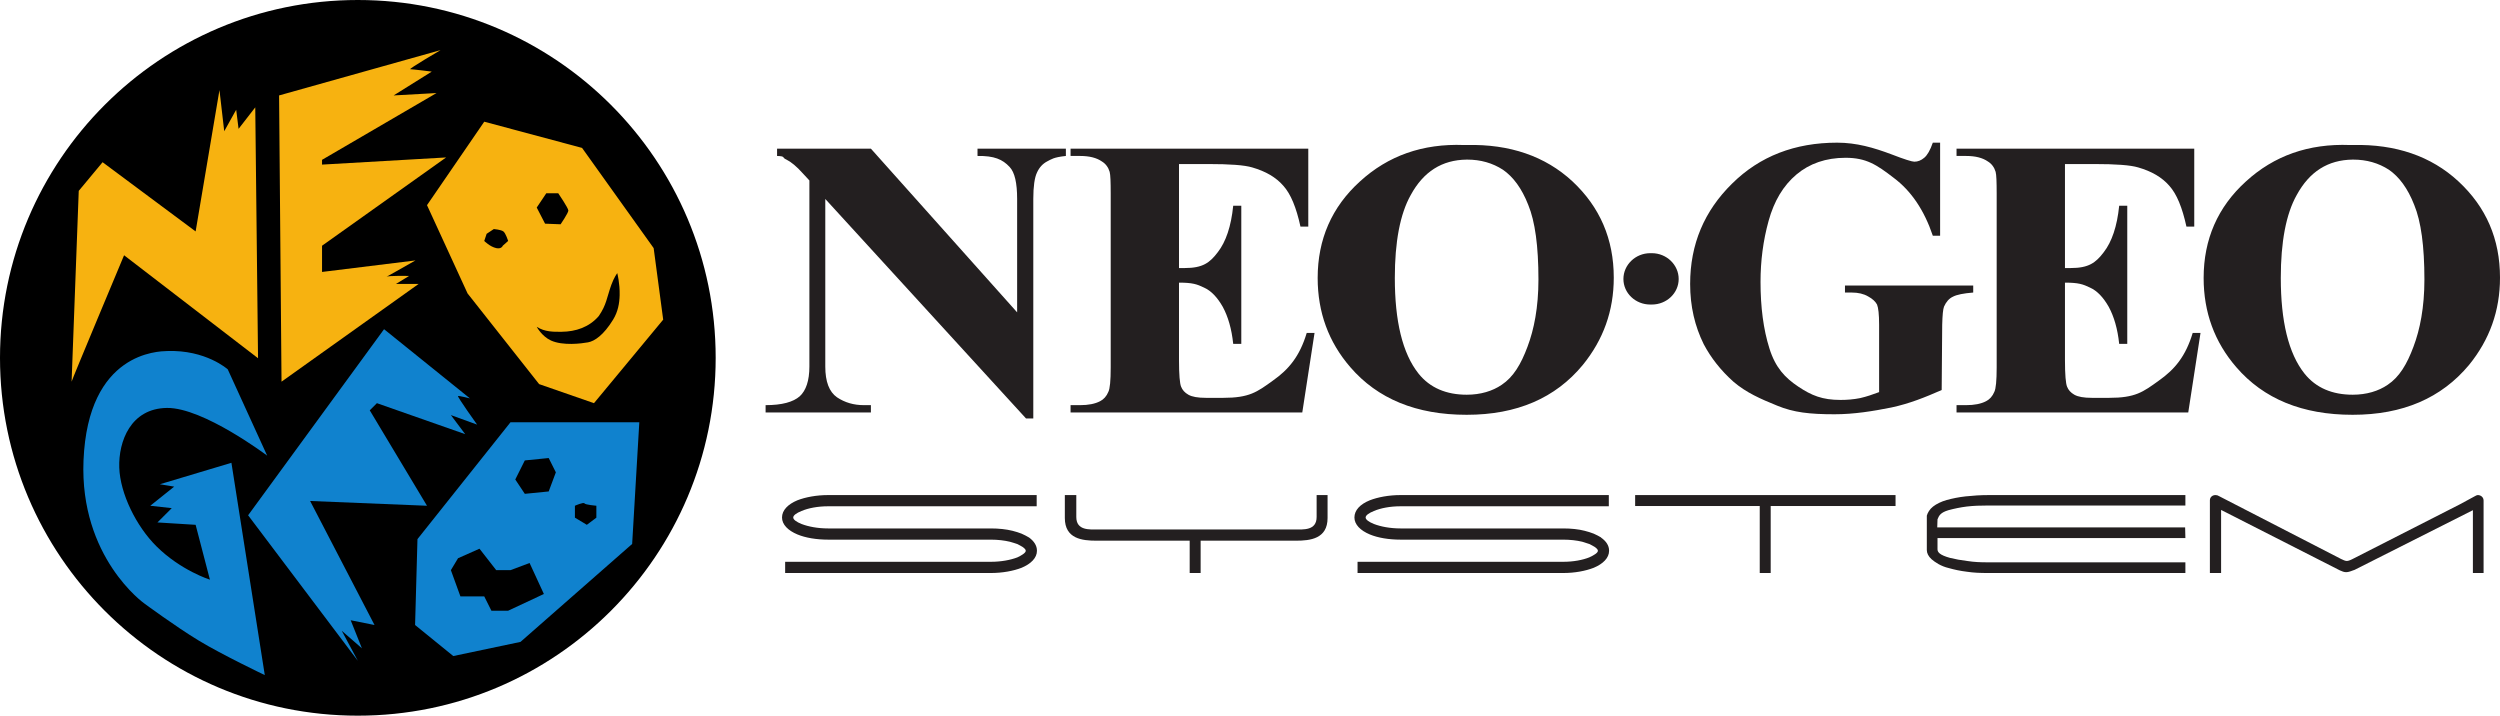
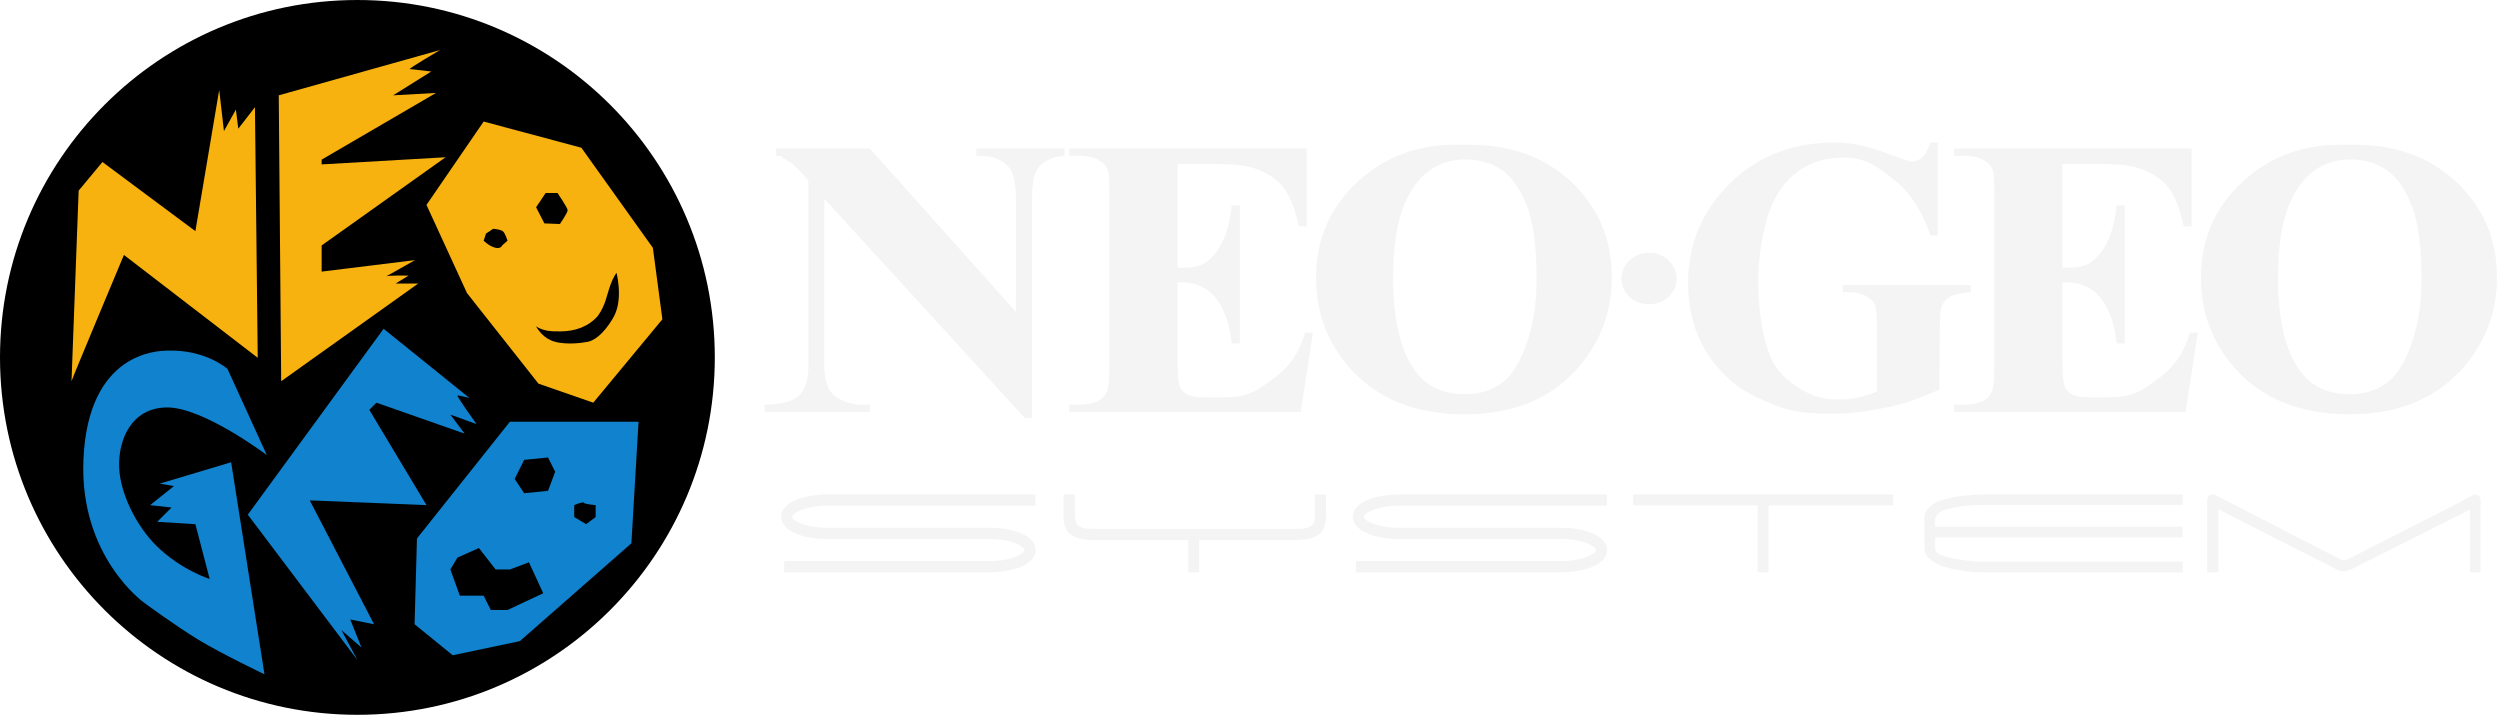
- <svg xmlns="http://www.w3.org/2000/svg" viewBox="0 0 600.272 171.84" height="171.84" width="600.272" xml:space="preserve" version="1.1" id="svg2">
-   <defs id="defs6">
-     <clipPath id="clipPath16" clipPathUnits="userSpaceOnUse">
-       <path id="path18" d="M 0,618.062 H 1949.984 V 0 H 0 Z" />
-     </clipPath>
-   </defs>
-   <g id="g99" transform="matrix(0.25433,0,0,0.25433,-9.826039,-12.32486)">
-     <g id="g10" transform="matrix(1.25,0,0,-1.25,0,772.5775)">
-       <g id="g12">
-         <g id="g14" clip-path="url(#clipPath16)">
-           <g id="g20" transform="translate(30.908,309.0299)">
-             <path d="m 0,0 c 0,149.251 121.013,270.264 270.262,270.264 149.25,0 270.264,-121.013 270.264,-270.264 0,-149.25 -121.014,-270.262 -270.264,-270.262 C 121.013,-270.262 0,-149.25 0,0" style="fill:#000000;fill-opacity:1;fill-rule:nonzero;stroke:none" id="path22" />
-           </g>
-           <g id="g24" transform="translate(405.6829,391.9049)">
-             <path d="m 0,0 c -4.763,1.051 -9.038,5.4 -9.038,5.4 l 1.801,5.4 5.437,3.6 c 0,0 5.4,-0.449 7.2,-1.8 C 7.2,11.25 9,5.4 9,5.4 L 4.95,1.8 C 4.95,1.8 4.05,-0.899 0,0 m 30.601,30.637 7.236,10.802 h 9.002 c 0,0 7.649,-11.25 7.649,-13.052 0,-1.8 -5.85,-10.386 -5.85,-10.386 L 36.9,18.45 Z m 0,-90.075 c 6.112,-3.9 12.599,-3.825 18.9,-3.75 10.538,0.114 20.661,3.414 27.936,11.851 5.888,8.549 6.04,13.876 9.488,23.549 2.025,5.663 4.5,8.888 4.5,8.888 0,0 2.025,-7.65 1.801,-16.686 -0.151,-6.039 -1.238,-12.413 -4.951,-18.452 -7.2,-11.737 -13.987,-16.236 -18.936,-17.137 -4.951,-0.899 -18.9,-2.699 -27.902,1.35 -7.049,3.187 -10.836,10.387 -10.836,10.387 M -9.038,95.475 -52.274,32.438 -21.638,-34.237 32.4,-102.713 73.837,-117.112 126.112,-54.038 118.912,0 64.838,75.676 Z" style="fill:#f7b210;fill-opacity:1;fill-rule:nonzero;stroke:none" id="path26" />
-           </g>
-           <g id="g28" transform="translate(84.9827,291.0299)">
-             <path d="m 0,0 5.4,144.114 18.001,21.637 70.274,-52.276 18.001,106.763 3.6,-31.088 9.036,16.238 1.8,-14.438 12.601,16.238 2.1,-189.489 L 39.637,95.476 C 39.637,95.476 0,0.9 0,0" style="fill:#f7b210;fill-opacity:1;fill-rule:nonzero;stroke:none" id="path30" />
-           </g>
-           <g id="g32" transform="translate(241.6956,507.2174)">
-             <path d="m 0,0 121.95,34.237 c 0,0 -24.637,-14.436 -22.837,-14.436 1.799,0 16.2,-1.8 16.2,-1.8 L 86.512,0 l 32.4,1.8 -86.475,-50.436 v -3.602 l 93.713,5.402 -93.713,-66.677 v -19.798 l 70.577,8.699 c 0,0 -23.288,-13.237 -21.903,-12.338 1.353,0.937 17.101,0.638 17.101,0.638 l -9.899,-6.038 h 17.099 L 1.838,-216.187 Z" style="fill:#f7b210;fill-opacity:1;fill-rule:nonzero;stroke:none" id="path34" />
-           </g>
-           <g id="g36" transform="translate(232.6956,235.1549)">
-             <path d="m 0,0 -29.774,65.176 c 0,0 -16.5,14.888 -45.788,13.837 -6.451,-0.225 -59.738,-0.638 -63.151,-82.613 -3.038,-73.312 45.826,-107.963 45.826,-107.963 0,0 23.662,-17.474 41.175,-28.087 17.512,-10.649 49.912,-26.1 49.912,-26.1 L -27.001,-5.398 -81.075,-21.6 l 10.838,-1.8 -18.038,-14.438 16.199,-1.799 -10.799,-10.801 28.837,-1.799 10.8,-41.437 c 0,0 -21.975,6.9 -40.463,25.274 -15.148,15.075 -27.336,39.639 -28.011,59.401 -0.638,19.761 8.624,44.7 36.037,45.037 C -48.224,36.375 0,0 0,0" style="fill:#1082ce;fill-opacity:1;fill-rule:nonzero;stroke:none" id="path38" />
-           </g>
-           <g id="g40" transform="translate(218.2962,190.1178)">
-             <path d="m 0,0 102.675,140.549 64.874,-52.275 c 0,0 -8.101,2.065 -8.999,1.8 -0.901,-0.224 14.399,-21.599 14.399,-21.599 l -19.8,7.201 10.8,-14.4 -66.675,23.399 -5.399,-5.4 43.237,-72.076 -88.275,3.6 48.639,-93.674 -18.002,3.601 8.476,-21.189 -15.225,13.238 12.149,-22.687 z" style="fill:#1082ce;fill-opacity:1;fill-rule:nonzero;stroke:none" id="path42" />
-           </g>
-           <g id="g44" transform="translate(371.4456,148.6803)">
-             <path d="M 0,0 5.4,9 21.6,16.199 34.237,0 h 10.8 l 14.401,5.4 10.799,-23.4 -27,-12.637 H 30.601 l -5.402,10.799 H 7.2 Z m 93.675,48.637 c 0,0 6.562,2.926 7.2,1.801 0.637,-1.087 9,-1.801 9,-1.801 v -9 l -7.2,-5.4 -9,5.4 z m -37.836,9.002 -7.202,10.836 7.202,14.4 18.036,1.801 5.401,-10.801 -5.401,-14.437 z m -81.077,-34.202 -1.799,-64.875 28.838,-23.437 50.773,10.687 84.338,73.987 5.4,91.914 H 45.037 Z" style="fill:#1082ce;fill-opacity:1;fill-rule:nonzero;stroke:none" id="path46" />
-           </g>
-           <g id="g48" transform="translate(1681.461,146.5197)">
-             <path d="m 0,0 h -149.62 c -5.312,0 -10.431,0.197 -15.549,0.984 -4.922,0.591 -9.45,1.575 -13.584,2.756 -5.906,1.378 -10.237,4.331 -12.993,6.691 -2.362,2.168 -3.544,4.531 -3.544,6.893 V 43.31 c 0.591,2.166 2.166,4.922 4.725,6.89 2.557,1.969 6.103,3.741 10.237,4.922 4.331,1.181 9.056,2.166 14.371,2.756 5.512,0.591 11.222,0.984 17.521,0.984 H 0 v -7.874 h -148.436 c -6.299,0 -11.812,-0.197 -16.733,-0.788 -4.728,-0.59 -9.45,-1.574 -13.781,-2.753 -5.906,-1.774 -7.087,-3.94 -8.268,-6.893 l -0.197,-6.1 H -0.197 L 0,26.38 h -187.218 v -8.465 c 0,-2.166 1.575,-4.331 9.447,-6.497 3.94,-0.987 8.271,-1.772 13.192,-2.365 4.919,-0.785 9.844,-0.982 14.765,-0.982 H 0 Z" style="fill:#231f20;fill-opacity:1;fill-rule:nonzero;stroke:none" id="path50" />
-           </g>
-           <g id="g52" transform="translate(1372.384,146.5197)">
-             <path d="M 0,0 H -0.394 Z" style="fill:#231f20;fill-opacity:1;fill-rule:nonzero;stroke:none" id="path54" />
-           </g>
-           <g id="g56" transform="translate(1462.549,197.1136)">
-             <path d="m 0,0 h -94.298 v -50.594 h -8.271 V 0 H -196.67 V 8.268 H 0 Z" style="fill:#231f20;fill-opacity:1;fill-rule:nonzero;stroke:none" id="path58" />
-           </g>
-           <g id="g60" transform="translate(992.2376,170.93)">
-             <path d="M 0,0 H -54.531 V -24.411 H -62.8 V 0 h -70.477 c -10.631,0 -23.818,1.381 -23.818,17.13 v 17.324 h 8.659 V 17.915 c 0,-10.434 10.04,-9.447 16.537,-9.447 H -0.591 16.34 c 6.693,0 16.733,-0.987 16.733,9.447 v 16.539 h 8.268 V 17.13 C 41.342,1.381 28.152,0 17.521,0 Z" style="fill:#231f20;fill-opacity:1;fill-rule:nonzero;stroke:none" id="path62" />
-           </g>
-           <g id="g64" transform="translate(813.8786,196.9186)">
-             <path d="m 0,0 h -157.492 c -7.874,0 -14.961,-1.381 -20.08,-3.546 -3.937,-1.575 -6.299,-3.347 -6.299,-4.922 0,-1.575 2.362,-3.344 6.299,-4.919 5.119,-1.971 12.206,-3.349 20.08,-3.349 h 68.312 54.532 c 5.906,0 11.615,-0.588 16.34,-1.769 2.559,-0.591 4.724,-1.378 6.89,-2.169 2.165,-0.981 4.134,-1.968 5.709,-2.952 3.74,-2.754 5.906,-6.103 5.906,-9.841 v -0.2 c 0,-5.315 -4.528,-9.84 -11.615,-12.793 -6.103,-2.362 -14.371,-3.94 -23.23,-3.94 h -155.326 v 8.468 h 155.326 c 7.874,0 14.962,1.378 20.08,3.344 3.74,1.772 6.3,3.546 6.3,4.921 v 0.2 c 0,0.785 -0.985,1.769 -2.363,2.756 -1.181,0.788 -2.559,1.375 -3.937,2.166 -1.772,0.588 -3.544,1.178 -5.709,1.769 -4.134,0.984 -9.056,1.575 -14.371,1.575 h -54.532 -68.312 c -8.859,0 -17.127,1.378 -23.23,3.94 -7.087,2.95 -11.615,7.478 -11.615,12.793 0,5.515 4.528,10.04 11.615,12.993 6.103,2.365 14.371,3.94 23.23,3.94 H 0 Z" style="fill:#231f20;fill-opacity:1;fill-rule:nonzero;stroke:none" id="path66" />
-           </g>
-           <g id="g68" transform="translate(1245.995,196.9186)">
-             <path d="m 0,0 h -157.292 c -7.875,0 -14.962,-1.381 -20.08,-3.546 -3.937,-1.575 -6.3,-3.347 -6.3,-4.922 0,-1.575 2.363,-3.344 6.3,-4.919 5.118,-1.971 12.205,-3.349 20.08,-3.349 h 68.312 54.529 c 5.908,0 11.618,-0.588 16.145,-1.769 2.557,-0.591 4.725,-1.378 6.888,-2.169 2.168,-0.981 4.134,-1.968 5.712,-2.952 h -0.197 c 3.937,-2.754 6.1,-6.103 6.1,-9.841 v -0.2 c 0,-5.315 -4.528,-9.84 -11.615,-12.793 -6.1,-2.362 -14.172,-3.94 -23.033,-3.94 h -155.324 v 8.468 h 155.324 c 7.877,0 14.767,1.378 19.689,3.344 3.934,1.772 6.496,3.546 6.496,4.921 v 0.2 c 0,0.785 -0.984,1.769 -2.362,2.756 -1.181,0.788 -2.559,1.375 -3.937,2.166 -1.772,0.588 -3.544,1.178 -5.512,1.769 -4.135,0.984 -9.056,1.575 -14.374,1.575 h -54.529 -68.312 c -8.859,0 -17.127,1.378 -23.23,3.94 -7.087,2.95 -11.615,7.478 -11.615,12.793 0,5.515 4.331,10.04 11.615,12.993 6.103,2.365 14.371,3.94 23.23,3.94 H 0 Z" style="fill:#231f20;fill-opacity:1;fill-rule:nonzero;stroke:none" id="path70" />
-           </g>
-           <g id="g72" transform="translate(1902.344,205.3829)">
-             <path d="M 0,0 C 2.166,0 4.331,-1.575 4.331,-4.134 V -58.862 H -3.74 v 47.444 l -89.377,-45.082 -1.181,-0.397 c -4.922,-1.965 -6.3,-1.574 -9.846,0 l -1.179,0.594 -88.591,45.079 v -47.639 h -8.465 v 54.926 c 0,2.559 2.165,3.937 4.134,3.937 1.184,0 1.771,-0.197 2.759,-0.787 l 92.129,-47.448 c 3.544,-1.574 4.137,-2.359 8.468,-0.196 l 81.499,41.538 11.618,6.3 C -1.181,-0.197 -0.396,0 0,0" style="fill:#231f20;fill-opacity:1;fill-rule:nonzero;stroke:none" id="path74" />
-           </g>
-           <g id="g76" transform="translate(1496.212,471.5432)">
-             <path d="m 0,0 v -70.281 h -5.512 c -6.497,19.293 -16.34,33.861 -29.527,43.702 -12.996,10.042 -20.871,15.161 -36.423,15.161 -14.765,0 -27.167,-4.331 -37.01,-12.599 -10.043,-8.468 -16.931,-20.081 -21.065,-35.042 -4.134,-14.962 -6.1,-30.317 -6.1,-46.067 0,-19.095 2.166,-35.829 6.691,-50.203 4.528,-14.565 11.812,-22.24 21.852,-28.939 10.04,-6.691 18.111,-10.037 31.892,-10.037 4.921,0 9.843,0.393 14.764,1.375 5.122,1.184 9.056,2.562 14.369,4.531 v 50.791 c 0,7.874 -0.588,12.993 -1.572,15.355 -1.182,2.166 -3.347,4.331 -6.694,6.103 -3.349,1.969 -7.481,2.953 -12.402,2.953 h -5.119 v 5.315 h 96.858 v -5.315 c -7.284,-0.591 -12.403,-1.578 -15.358,-3.15 -2.953,-1.381 -5.119,-3.937 -6.691,-7.481 -0.788,-1.968 -1.184,-6.496 -1.378,-13.78 l -0.394,-49.216 c -12.602,-5.513 -24.214,-10.237 -37.995,-13.19 -13.78,-2.756 -28.154,-5.116 -42.916,-5.116 -18.899,0 -30.908,1.375 -43.31,6.494 -12.597,5.118 -23.427,9.843 -33.076,18.114 -9.45,8.462 -16.928,17.909 -22.44,28.346 -6.694,13.583 -10.237,28.545 -10.237,45.478 0,29.921 10.631,55.12 31.695,75.788 20.868,20.673 47.444,30.91 79.336,30.91 14.568,0 27.561,-3.74 41.145,-8.859 9.647,-3.74 15.356,-5.512 17.127,-5.512 2.756,0 5.119,0.984 7.481,2.953 2.363,1.969 4.528,5.709 6.497,11.418 z" style="fill:#231f20;fill-opacity:1;fill-rule:nonzero;stroke:none" id="path78" />
-           </g>
-           <g id="g80" transform="translate(1139.1,458.7479)">
-             <path d="m 0,0 h -0.394 v 11.022 c 32.483,0.787 59.257,-8.463 79.73,-27.364 20.868,-19.487 31.299,-43.704 31.299,-72.838 0,-25.001 -7.869,-46.853 -23.424,-65.949 C 66.54,-180.134 37.404,-192.73 -0.394,-192.73 v 15.158 c 10.434,0 19.49,2.756 26.38,7.478 8.859,5.906 14.568,15.555 19.49,28.745 4.921,12.993 8.268,29.727 8.268,50.791 0,25.199 -2.559,43.901 -7.678,56.304 C 41.145,-21.655 34.648,-12.993 26.97,-7.68 19.096,-2.562 10.04,0 0,0 m -0.394,0 c -18.702,-0.197 -32.679,-9.059 -42.326,-26.776 -8.071,-14.371 -12.008,-35.433 -12.008,-62.6 0,-32.483 5.709,-56.894 17.914,-72.25 8.662,-10.827 21.065,-15.946 36.42,-15.946 v -15.158 h -0.197 c -37.798,0 -67.13,12.006 -87.801,36.023 -16.34,18.902 -24.608,41.344 -24.608,67.331 0,29.135 10.63,53.547 31.892,72.837 21.261,19.492 47.444,28.745 78.549,27.561 h 2.165 z" style="fill:#231f20;fill-opacity:1;fill-rule:nonzero;stroke:none" id="path82" />
-           </g>
-           <g id="g84" transform="translate(921.3666,455.3996)">
-             <path d="m 0,0 v -78.549 h 4.331 c 13.584,0 18.899,3.937 25.002,12.009 6.103,7.874 10.04,19.492 11.615,35.042 h 6.103 v -104.339 h -6.103 c -1.181,11.419 -3.937,20.674 -7.875,27.955 -4.134,7.284 -8.859,12.206 -14.174,14.568 -5.315,2.562 -8.662,3.741 -18.899,3.741 v -58.469 c 0,-11.025 0.591,-17.718 1.575,-20.08 0.984,-2.56 2.756,-4.528 5.512,-6.103 2.756,-1.575 7.087,-2.362 13.387,-2.362 H 33.27 c 19.883,0 25.592,4.331 37.601,12.993 12.009,8.465 20.277,18.308 25.593,36.026 h 5.906 l -9.253,-60.041 H -81.896 v 5.509 h 7.284 c 6.103,0 11.222,0.985 14.962,2.953 2.756,1.378 4.922,3.741 6.3,7.087 1.181,2.363 1.772,8.466 1.772,18.506 V -22.44 c 0,8.856 -0.197,14.371 -0.788,16.534 -0.984,3.347 -2.953,6.103 -5.906,7.877 -3.937,2.756 -9.449,4.132 -16.34,4.132 h -7.284 v 5.512 H 97.645 v -58.86 h -5.906 c -3.15,14.371 -7.284,24.608 -12.993,30.902 C 73.234,-10.04 65.556,-5.512 55.319,-2.559 49.413,-0.787 38.389,0 22.049,0 Z" style="fill:#231f20;fill-opacity:1;fill-rule:nonzero;stroke:none" id="path86" />
-           </g>
-           <g id="g88" transform="translate(688.6728,467.0146)">
-             <path d="m 0,0 110.441,-123.631 v 85.639 c 0,12.006 -1.772,20.077 -5.709,24.214 -5.315,5.707 -11.615,8.465 -24.214,8.266 V 0 h 66.737 v -5.512 c -9.45,-0.985 -11.025,-2.559 -14.175,-4.132 -3.346,-1.774 -5.906,-4.53 -7.677,-8.468 -1.772,-3.74 -2.756,-10.431 -2.756,-19.88 v -165.76 h -5.513 l -151.585,165.76 v -126.584 c 0,-11.418 2.953,-19.099 8.859,-23.23 5.906,-3.94 12.599,-5.909 20.277,-5.909 H 0 v -5.509 h -79.533 v 5.509 c 12.402,0 20.867,2.363 25.789,6.694 4.725,4.331 7.284,11.812 7.284,22.445 v 140.561 l -4.922,5.313 c -4.724,5.318 -8.859,8.662 -12.402,10.436 -3.741,1.575 -0.394,2.557 -7.087,2.754 V 0 Z" style="fill:#231f20;fill-opacity:1;fill-rule:nonzero;stroke:none" id="path90" />
-           </g>
-           <g id="g92" transform="translate(1808.244,458.7479)">
-             <path d="m 0,0 h -0.394 v 11.022 c 32.483,0.787 59.254,-8.463 79.728,-27.364 21.064,-19.487 31.498,-43.704 31.498,-72.838 0,-25.001 -7.872,-46.853 -23.427,-65.949 -20.868,-25.005 -50.004,-37.601 -87.799,-37.601 v 15.158 c 10.431,0 19.49,2.756 26.377,7.478 8.862,5.906 14.571,15.555 19.49,28.745 4.922,12.993 8.271,29.727 8.271,50.791 0,25.199 -2.562,43.901 -7.68,56.304 C 41.142,-21.655 34.645,-12.993 26.97,-7.68 19.096,-2.562 10.037,0 0,0 m -0.394,0 c -18.705,-0.197 -32.679,-9.059 -42.326,-26.776 -8.074,-14.371 -12.008,-35.433 -12.008,-62.6 0,-32.483 5.709,-56.894 17.912,-72.25 8.662,-10.827 21.064,-15.946 36.422,-15.946 v -15.158 h -0.199 c -37.798,0 -67.131,12.006 -87.802,36.023 -16.337,18.902 -24.608,41.344 -24.608,67.331 0,29.135 10.631,53.547 31.892,72.837 21.261,19.492 47.444,28.745 78.552,27.561 h 2.165 z" style="fill:#231f20;fill-opacity:1;fill-rule:nonzero;stroke:none" id="path94" />
-           </g>
-           <g id="g96" transform="translate(1590.508,455.3996)">
-             <path d="m 0,0 v -78.549 h 4.334 c 13.583,0 18.899,3.937 25.002,12.009 6.1,7.874 10.037,19.492 11.615,35.042 h 6.102 v -104.339 h -6.102 c -1.184,11.419 -3.938,20.674 -7.875,27.955 -4.134,7.284 -8.859,12.206 -14.174,14.568 -5.316,2.562 -8.665,3.741 -18.902,3.741 v -58.469 c 0,-11.025 0.593,-17.718 1.578,-20.08 0.984,-2.56 2.756,-4.528 5.512,-6.103 2.756,-1.575 7.087,-2.362 13.387,-2.362 H 33.27 c 19.886,0 25.595,4.331 37.601,12.993 12.012,8.465 20.277,18.308 25.595,36.026 h 5.906 L 93.12,-187.609 H -81.893 v 5.509 h 7.284 c 6.1,0 11.221,0.985 14.962,2.953 2.753,1.378 4.919,3.741 6.299,7.087 1.179,2.363 1.772,8.466 1.772,18.506 V -22.44 c 0,8.856 -0.197,14.371 -0.787,16.534 -0.985,3.347 -2.953,6.103 -5.906,7.877 -3.94,2.756 -9.45,4.132 -16.34,4.132 h -7.284 v 5.512 H 97.648 v -58.86 H 91.742 C 88.589,-32.874 84.458,-22.637 78.749,-16.343 73.236,-10.04 65.559,-5.512 55.322,-2.559 49.413,-0.787 38.389,0 22.052,0 Z" style="fill:#231f20;fill-opacity:1;fill-rule:nonzero;stroke:none" id="path98" />
-           </g>
-           <g id="g100" transform="translate(1277.297,388.0716)">
-             <path d="m 0,0 h 1.184 c 11.218,0 20.277,-8.856 20.277,-19.49 0,-10.63 -9.059,-19.292 -20.277,-19.292 H 0 c -11.219,0 -20.274,8.662 -20.274,19.292 C -20.274,-8.856 -11.219,0 0,0" style="fill:#231f20;fill-opacity:1;fill-rule:nonzero;stroke:none" id="path102" />
+ <svg xmlns="http://www.w3.org/2000/svg" width="100%" height="100%" viewBox="0 0 601 172" version="1.1" xml:space="preserve" style="fill-rule:evenodd;clip-rule:evenodd;stroke-linejoin:round;stroke-miterlimit:2;">
+   <g transform="matrix(0.317912,0,0,-0.317912,-9.82604,184.165)">
+     <g id="g99">
+       <g id="g10">
+         <g id="g12">
+           <g id="g14">
+             <g id="g20" transform="matrix(1,0,0,1,30.908,309.03)">
+               <path id="path22" d="M0,0C0,149.251 121.013,270.264 270.262,270.264C419.512,270.264 540.526,149.251 540.526,0C540.526,-149.25 419.512,-270.262 270.262,-270.262C121.013,-270.262 0,-149.25 0,0" style="fill-rule:nonzero;" />
+             </g>
+             <g id="g24" transform="matrix(1,0,0,1,405.683,391.905)">
+               <path id="path26" d="M0,0C-4.763,1.051 -9.038,5.4 -9.038,5.4L-7.237,10.8L-1.8,14.4C-1.8,14.4 3.6,13.951 5.4,12.6C7.2,11.25 9,5.4 9,5.4L4.95,1.8C4.95,1.8 4.05,-0.899 0,0M30.601,30.637L37.837,41.439L46.839,41.439C46.839,41.439 54.488,30.189 54.488,28.387C54.488,26.587 48.638,18.001 48.638,18.001L36.9,18.45L30.601,30.637ZM30.601,-59.438C36.713,-63.338 43.2,-63.263 49.501,-63.188C60.039,-63.074 70.162,-59.774 77.437,-51.337C83.325,-42.788 83.477,-37.461 86.925,-27.788C88.95,-22.125 91.425,-18.9 91.425,-18.9C91.425,-18.9 93.45,-26.55 93.226,-35.586C93.075,-41.625 91.988,-47.999 88.275,-54.038C81.075,-65.775 74.288,-70.274 69.339,-71.175C64.388,-72.074 50.439,-73.874 41.437,-69.825C34.388,-66.638 30.601,-59.438 30.601,-59.438M-9.038,95.475L-52.274,32.438L-21.638,-34.237L32.4,-102.713L73.837,-117.112L126.112,-54.038L118.912,0L64.838,75.676L-9.038,95.475Z" style="fill:rgb(247,178,16);fill-rule:nonzero;" />
+             </g>
+             <g id="g28" transform="matrix(1,0,0,1,84.9827,291.03)">
+               <path id="path30" d="M0,0L5.4,144.114L23.401,165.751L93.675,113.475L111.676,220.238L115.276,189.15L124.312,205.388L126.112,190.95L138.713,207.188L140.813,17.699L39.637,95.476C39.637,95.476 0,0.9 0,0" style="fill:rgb(247,178,16);fill-rule:nonzero;" />
+             </g>
+             <g id="g32" transform="matrix(1,0,0,1,241.696,507.217)">
+               <path id="path34" d="M0,0L121.95,34.237C121.95,34.237 97.313,19.801 99.113,19.801C100.912,19.801 115.313,18.001 115.313,18.001L86.512,0L118.912,1.8L32.437,-48.636L32.437,-52.238L126.15,-46.836L32.437,-113.513L32.437,-133.311L103.014,-124.612C103.014,-124.612 79.726,-137.849 81.111,-136.95C82.464,-136.013 98.212,-136.312 98.212,-136.312L88.313,-142.35L105.412,-142.35L1.838,-216.187L0,0Z" style="fill:rgb(247,178,16);fill-rule:nonzero;" />
+             </g>
+             <g id="g36" transform="matrix(1,0,0,1,232.696,235.155)">
+               <path id="path38" d="M0,0L-29.774,65.176C-29.774,65.176 -46.274,80.064 -75.562,79.013C-82.013,78.788 -135.3,78.375 -138.713,-3.6C-141.751,-76.912 -92.887,-111.563 -92.887,-111.563C-92.887,-111.563 -69.225,-129.037 -51.712,-139.65C-34.2,-150.299 -1.8,-165.75 -1.8,-165.75L-27.001,-5.398L-81.075,-21.6L-70.237,-23.4L-88.275,-37.838L-72.076,-39.637L-82.875,-50.438L-54.038,-52.237L-43.238,-93.674C-43.238,-93.674 -65.213,-86.774 -83.701,-68.4C-98.849,-53.325 -111.037,-28.761 -111.712,-8.999C-112.35,10.762 -103.088,35.701 -75.675,36.038C-48.224,36.375 0,0 0,0" style="fill:rgb(16,130,206);fill-rule:nonzero;" />
+             </g>
+             <g id="g40" transform="matrix(1,0,0,1,218.296,190.118)">
+               <path id="path42" d="M0,0L102.675,140.549L167.549,88.274C167.549,88.274 159.448,90.339 158.55,90.074C157.649,89.85 172.949,68.475 172.949,68.475L153.149,75.676L163.949,61.276L97.274,84.675L91.875,79.275L135.112,7.199L46.837,10.799L95.476,-82.875L77.474,-79.274L85.95,-100.463L70.725,-87.225L82.874,-109.912L0,0Z" style="fill:rgb(16,130,206);fill-rule:nonzero;" />
+             </g>
+             <g id="g44" transform="matrix(1,0,0,1,371.446,148.68)">
+               <path id="path46" d="M0,0L5.4,9L21.6,16.199L34.237,0L45.037,0L59.438,5.4L70.237,-18L43.237,-30.637L30.601,-30.637L25.199,-19.838L7.2,-19.838L0,0ZM93.675,48.637C93.675,48.637 100.237,51.563 100.875,50.438C101.512,49.351 109.875,48.637 109.875,48.637L109.875,39.637L102.675,34.237L93.675,39.637L93.675,48.637ZM55.839,57.639L48.637,68.475L55.839,82.875L73.875,84.676L79.276,73.875L73.875,59.438L55.839,57.639ZM-25.238,23.437L-27.037,-41.438L1.801,-64.875L52.574,-54.188L136.912,19.799L142.312,111.713L45.037,111.713L-25.238,23.437Z" style="fill:rgb(16,130,206);fill-rule:nonzero;" />
+             </g>
+             <g>
+               <g id="g48" transform="matrix(1,0,0,1,1681.46,146.52)">
+                 <path id="path50" d="M0,0L-149.62,0C-154.932,0 -160.051,0.197 -165.169,0.984C-170.091,1.575 -174.619,2.559 -178.753,3.74C-184.659,5.118 -188.99,8.071 -191.746,10.431C-194.108,12.599 -195.29,14.962 -195.29,17.324L-195.29,43.31C-194.699,45.476 -193.124,48.232 -190.565,50.2C-188.008,52.169 -184.462,53.941 -180.328,55.122C-175.997,56.303 -171.272,57.288 -165.957,57.878C-160.445,58.469 -154.735,58.862 -148.436,58.862L0,58.862L0,50.988L-148.436,50.988C-154.735,50.988 -160.248,50.791 -165.169,50.2C-169.897,49.61 -174.619,48.626 -178.95,47.447C-184.856,45.673 -186.037,43.507 -187.218,40.554L-187.415,34.454L-0.197,34.454L0,26.38L-187.218,26.38L-187.218,17.915C-187.218,15.749 -185.643,13.584 -177.771,11.418C-173.831,10.431 -169.5,9.646 -164.579,9.053C-159.66,8.268 -154.735,8.071 -149.814,8.071L0,8.071L0,0Z" style="fill:rgb(244,244,244);fill-rule:nonzero;" />
+               </g>
+               <g id="g52" transform="matrix(1,0,0,1,1372.38,146.52)">
+                 <path id="path54" d="M0,0L-0.394,0L0,0Z" style="fill:rgb(244,244,244);fill-rule:nonzero;" />
+               </g>
+               <g id="g56" transform="matrix(1,0,0,1,1462.55,197.114)">
+                 <path id="path58" d="M0,0L-94.298,0L-94.298,-50.594L-102.569,-50.594L-102.569,0L-196.67,0L-196.67,8.268L0,8.268L0,0Z" style="fill:rgb(244,244,244);fill-rule:nonzero;" />
+               </g>
+               <g id="g60" transform="matrix(1,0,0,1,992.238,170.93)">
+                 <path id="path62" d="M17.521,0L-54.531,0L-54.531,-24.411L-62.8,-24.411L-62.8,0L-133.277,0C-143.908,0 -157.095,1.381 -157.095,17.13L-157.095,34.454L-148.436,34.454L-148.436,17.915C-148.436,7.481 -138.396,8.468 -131.899,8.468L16.34,8.468C23.033,8.468 33.073,7.481 33.073,17.915L33.073,34.454L41.341,34.454L41.341,17.13C41.342,1.381 28.152,0 17.521,0Z" style="fill:rgb(244,244,244);fill-rule:nonzero;" />
+               </g>
+               <g id="g64" transform="matrix(1,0,0,1,813.879,196.919)">
+                 <path id="path66" d="M0,0L-157.492,0C-165.366,0 -172.453,-1.381 -177.572,-3.546C-181.509,-5.121 -183.871,-6.893 -183.871,-8.468C-183.871,-10.043 -181.509,-11.812 -177.572,-13.387C-172.453,-15.358 -165.366,-16.736 -157.492,-16.736L-34.648,-16.736C-28.742,-16.736 -23.033,-17.324 -18.308,-18.505C-15.749,-19.096 -13.584,-19.883 -11.418,-20.674C-9.253,-21.655 -7.284,-22.642 -5.709,-23.626C-1.969,-26.38 0.197,-29.729 0.197,-33.467L0.197,-33.667C0.197,-38.982 -4.331,-43.507 -11.418,-46.46C-17.521,-48.822 -25.789,-50.4 -34.648,-50.4L-189.974,-50.4L-189.974,-41.932L-34.648,-41.932C-26.774,-41.932 -19.686,-40.554 -14.568,-38.588C-10.828,-36.816 -8.268,-35.042 -8.268,-33.667L-8.268,-33.467C-8.268,-32.682 -9.253,-31.698 -10.631,-30.711C-11.812,-29.923 -13.19,-29.336 -14.568,-28.545C-16.34,-27.957 -18.112,-27.367 -20.277,-26.776C-24.411,-25.792 -29.333,-25.201 -34.648,-25.201L-157.492,-25.201C-166.351,-25.201 -174.619,-23.823 -180.722,-21.261C-187.809,-18.311 -192.337,-13.783 -192.337,-8.468C-192.337,-2.953 -187.809,1.572 -180.722,4.525C-174.619,6.89 -166.351,8.465 -157.492,8.465L0,8.465L0,0Z" style="fill:rgb(244,244,244);fill-rule:nonzero;" />
+               </g>
+               <g id="g68" transform="matrix(1,0,0,1,1245.99,196.919)">
+                 <path id="path70" d="M0,0L-157.292,0C-165.167,0 -172.254,-1.381 -177.372,-3.546C-181.309,-5.121 -183.672,-6.893 -183.672,-8.468C-183.672,-10.043 -181.309,-11.812 -177.372,-13.387C-172.254,-15.358 -165.167,-16.736 -157.292,-16.736L-34.451,-16.736C-28.543,-16.736 -22.833,-17.324 -18.306,-18.505C-15.749,-19.096 -13.581,-19.883 -11.418,-20.674C-9.25,-21.655 -7.284,-22.642 -5.706,-23.626L-5.903,-23.626C-1.966,-26.38 0.197,-29.729 0.197,-33.467L0.197,-33.667C0.197,-38.982 -4.331,-43.507 -11.418,-46.46C-17.518,-48.822 -25.59,-50.4 -34.451,-50.4L-189.775,-50.4L-189.775,-41.932L-34.451,-41.932C-26.574,-41.932 -19.684,-40.554 -14.762,-38.588C-10.828,-36.816 -8.266,-35.042 -8.266,-33.667L-8.266,-33.467C-8.266,-32.682 -9.25,-31.698 -10.628,-30.711C-11.809,-29.923 -13.187,-29.336 -14.565,-28.545C-16.337,-27.957 -18.109,-27.367 -20.077,-26.776C-24.212,-25.792 -29.133,-25.201 -34.451,-25.201L-157.292,-25.201C-166.151,-25.201 -174.419,-23.823 -180.522,-21.261C-187.609,-18.311 -192.137,-13.783 -192.137,-8.468C-192.137,-2.953 -187.806,1.572 -180.522,4.525C-174.419,6.89 -166.151,8.465 -157.292,8.465L0,8.465L0,0Z" style="fill:rgb(244,244,244);fill-rule:nonzero;" />
+               </g>
+               <g id="g72" transform="matrix(1,0,0,1,1902.34,205.383)">
+                 <path id="path74" d="M0,0C2.166,0 4.331,-1.575 4.331,-4.134L4.331,-58.862L-3.74,-58.862L-3.74,-11.418L-93.117,-56.5L-94.298,-56.897C-99.22,-58.862 -100.598,-58.471 -104.144,-56.897L-105.323,-56.303L-193.914,-11.224L-193.914,-58.863L-202.379,-58.863L-202.379,-3.937C-202.379,-1.378 -200.214,0 -198.245,0C-197.061,0 -196.474,-0.197 -195.486,-0.787L-103.357,-48.235C-99.813,-49.809 -99.22,-50.594 -94.889,-48.431L-13.39,-6.893L-1.772,-0.593C-1.181,-0.197 -0.396,0 0,0" style="fill:rgb(244,244,244);fill-rule:nonzero;" />
+               </g>
+               <g id="g76" transform="matrix(1,0,0,1,1496.21,471.543)">
+                 <path id="path78" d="M0,0L0,-70.281L-5.512,-70.281C-12.009,-50.988 -21.852,-36.42 -35.039,-26.579C-48.035,-16.537 -55.91,-11.418 -71.462,-11.418C-86.227,-11.418 -98.629,-15.749 -108.472,-24.017C-118.515,-32.485 -125.403,-44.098 -129.537,-59.059C-133.671,-74.021 -135.637,-89.376 -135.637,-105.126C-135.637,-124.221 -133.471,-140.955 -128.946,-155.329C-124.418,-169.894 -117.134,-177.569 -107.094,-184.268C-97.054,-190.959 -88.983,-194.305 -75.202,-194.305C-70.281,-194.305 -65.359,-193.912 -60.438,-192.93C-55.316,-191.746 -51.382,-190.368 -46.069,-188.399L-46.069,-137.608C-46.069,-129.734 -46.657,-124.615 -47.641,-122.253C-48.823,-120.087 -50.988,-117.922 -54.335,-116.15C-57.684,-114.181 -61.816,-113.197 -66.737,-113.197L-71.856,-113.197L-71.856,-107.882L25.002,-107.882L25.002,-113.197C17.718,-113.788 12.599,-114.775 9.644,-116.347C6.691,-117.728 4.525,-120.284 2.953,-123.828C2.165,-125.796 1.769,-130.324 1.575,-137.608L1.181,-186.824C-11.421,-192.337 -23.033,-197.061 -36.814,-200.014C-50.594,-202.77 -64.968,-205.13 -79.73,-205.13C-98.629,-205.13 -110.638,-203.755 -123.04,-198.636C-135.637,-193.518 -146.467,-188.793 -156.116,-180.522C-165.566,-172.06 -173.044,-162.613 -178.556,-152.176C-185.25,-138.593 -188.793,-123.631 -188.793,-106.698C-188.793,-76.777 -178.162,-51.578 -157.098,-30.91C-136.23,-10.237 -109.654,0 -77.762,0C-63.194,0 -50.201,-3.74 -36.617,-8.859C-26.97,-12.599 -21.261,-14.371 -19.49,-14.371C-16.734,-14.371 -14.371,-13.387 -12.009,-11.418C-9.646,-9.449 -7.481,-5.709 -5.512,0L0,0Z" style="fill:rgb(244,244,244);fill-rule:nonzero;" />
+               </g>
+               <g id="g80" transform="matrix(1,0,0,1,1139.1,458.748)">
+                 <path id="path82" d="M0,0L-0.394,0L-0.394,11.022C32.089,11.809 58.863,2.559 79.336,-16.342C100.204,-35.829 110.635,-60.046 110.635,-89.18C110.635,-114.181 102.766,-136.033 87.211,-155.129C66.54,-180.134 37.404,-192.73 -0.394,-192.73L-0.394,-177.572C10.04,-177.572 19.096,-174.816 25.986,-170.094C34.845,-164.188 40.554,-154.539 45.476,-141.349C50.397,-128.356 53.744,-111.622 53.744,-90.558C53.744,-65.359 51.185,-46.657 46.066,-34.254C41.145,-21.655 34.648,-12.993 26.97,-7.68C19.096,-2.562 10.04,0 0,0M-0.394,0C-19.096,-0.197 -33.073,-9.059 -42.72,-26.776C-50.791,-41.147 -54.728,-62.209 -54.728,-89.376C-54.728,-121.859 -49.019,-146.27 -36.814,-161.626C-28.152,-172.453 -15.749,-177.572 -0.394,-177.572L-0.394,-192.73L-0.591,-192.73C-38.389,-192.73 -67.721,-180.724 -88.392,-156.707C-104.732,-137.805 -113,-115.363 -113,-89.376C-113,-60.241 -102.37,-35.829 -81.108,-16.539C-59.847,2.953 -33.664,12.206 -2.559,11.022L-0.394,11.022L-0.394,0Z" style="fill:rgb(244,244,244);fill-rule:nonzero;" />
+               </g>
+               <g id="g84" transform="matrix(1,0,0,1,921.367,455.4)">
+                 <path id="path86" d="M0,0L0,-78.549L4.331,-78.549C17.915,-78.549 23.23,-74.612 29.333,-66.54C35.436,-58.666 39.373,-47.048 40.948,-31.498L47.051,-31.498L47.051,-135.837L40.948,-135.837C39.767,-124.418 37.011,-115.163 33.073,-107.882C28.939,-100.598 24.214,-95.676 18.899,-93.314C13.584,-90.752 10.237,-89.573 0,-89.573L0,-148.042C0,-159.067 0.591,-165.76 1.575,-168.122C2.559,-170.682 4.331,-172.65 7.087,-174.225C9.843,-175.8 14.174,-176.587 20.474,-176.587L33.27,-176.587C53.153,-176.587 58.862,-172.256 70.871,-163.594C82.88,-155.129 91.148,-145.286 96.464,-127.568L102.37,-127.568L93.117,-187.609L-81.896,-187.609L-81.896,-182.1L-74.612,-182.1C-68.509,-182.1 -63.39,-181.115 -59.65,-179.147C-56.894,-177.769 -54.728,-175.406 -53.35,-172.06C-52.169,-169.697 -51.578,-163.594 -51.578,-153.554L-51.578,-22.44C-51.578,-13.584 -51.775,-8.069 -52.366,-5.906C-53.35,-2.559 -55.319,0.197 -58.272,1.971C-62.209,4.727 -67.721,6.103 -74.612,6.103L-81.896,6.103L-81.896,11.615L97.645,11.615L97.645,-47.245L91.739,-47.245C88.589,-32.874 84.455,-22.637 78.746,-16.343C73.234,-10.04 65.556,-5.512 55.319,-2.559C49.413,-0.787 38.389,0 22.049,0L0,0Z" style="fill:rgb(244,244,244);fill-rule:nonzero;" />
+               </g>
+               <g id="g88" transform="matrix(1,0,0,1,688.673,467.015)">
+                 <path id="path90" d="M0,0L110.441,-123.631L110.441,-37.992C110.441,-25.986 108.669,-17.915 104.732,-13.778C99.417,-8.071 93.117,-5.313 80.518,-5.512L80.518,0L147.255,0L147.255,-5.512C137.805,-6.497 136.23,-8.071 133.08,-9.644C129.734,-11.418 127.174,-14.174 125.403,-18.112C123.631,-21.852 122.647,-28.543 122.647,-37.992L122.647,-203.752L117.134,-203.752L-34.451,-37.992L-34.451,-164.576C-34.451,-175.994 -31.498,-183.675 -25.592,-187.806C-19.686,-191.746 -12.993,-193.715 -5.315,-193.715L0,-193.715L0,-199.224L-79.533,-199.224L-79.533,-193.715C-67.131,-193.715 -58.666,-191.352 -53.744,-187.021C-49.019,-182.69 -46.46,-175.209 -46.46,-164.576L-46.46,-24.015L-51.382,-18.702C-56.106,-13.384 -60.241,-10.04 -63.784,-8.266C-67.525,-6.691 -64.178,-5.709 -70.871,-5.512L-70.871,0L0,0Z" style="fill:rgb(244,244,244);fill-rule:nonzero;" />
+               </g>
+               <g id="g92" transform="matrix(1,0,0,1,1808.24,458.748)">
+                 <path id="path94" d="M0,0L-0.394,0L-0.394,11.022C32.089,11.809 58.86,2.559 79.334,-16.342C100.398,-35.829 110.832,-60.046 110.832,-89.18C110.832,-114.181 102.96,-136.033 87.405,-155.129C66.537,-180.134 37.401,-192.73 -0.394,-192.73L-0.394,-177.572C10.037,-177.572 19.096,-174.816 25.983,-170.094C34.845,-164.188 40.554,-154.539 45.473,-141.349C50.395,-128.356 53.744,-111.622 53.744,-90.558C53.744,-65.359 51.182,-46.657 46.064,-34.254C41.142,-21.655 34.645,-12.993 26.97,-7.68C19.096,-2.562 10.037,0 0,0M-0.394,0C-19.099,-0.197 -33.073,-9.059 -42.72,-26.776C-50.794,-41.147 -54.728,-62.209 -54.728,-89.376C-54.728,-121.859 -49.019,-146.27 -36.816,-161.626C-28.154,-172.453 -15.752,-177.572 -0.394,-177.572L-0.394,-192.73L-0.593,-192.73C-38.391,-192.73 -67.724,-180.724 -88.395,-156.707C-104.732,-137.805 -113.003,-115.363 -113.003,-89.376C-113.003,-60.241 -102.372,-35.829 -81.111,-16.539C-59.85,2.953 -33.667,12.206 -2.559,11.022L-0.394,11.022L-0.394,0Z" style="fill:rgb(244,244,244);fill-rule:nonzero;" />
+               </g>
+               <g id="g96" transform="matrix(1,0,0,1,1590.51,455.4)">
+                 <path id="path98" d="M0,0L0,-78.549L4.334,-78.549C17.917,-78.549 23.233,-74.612 29.336,-66.54C35.436,-58.666 39.373,-47.048 40.951,-31.498L47.053,-31.498L47.053,-135.837L40.951,-135.837C39.767,-124.418 37.013,-115.163 33.076,-107.882C28.942,-100.598 24.217,-95.676 18.902,-93.314C13.586,-90.752 10.237,-89.573 -0,-89.573L-0,-148.042C-0,-159.067 0.593,-165.76 1.578,-168.122C2.562,-170.682 4.334,-172.65 7.09,-174.225C9.846,-175.8 14.177,-176.587 20.477,-176.587L33.27,-176.587C53.156,-176.587 58.865,-172.256 70.871,-163.594C82.883,-155.129 91.148,-145.286 96.466,-127.568L102.372,-127.568L93.12,-187.609L-81.893,-187.609L-81.893,-182.1L-74.609,-182.1C-68.509,-182.1 -63.388,-181.115 -59.647,-179.147C-56.894,-177.769 -54.728,-175.406 -53.348,-172.06C-52.169,-169.697 -51.576,-163.594 -51.576,-153.554L-51.576,-22.44C-51.576,-13.584 -51.773,-8.069 -52.363,-5.906C-53.348,-2.559 -55.316,0.197 -58.269,1.971C-62.209,4.727 -67.719,6.103 -74.609,6.103L-81.893,6.103L-81.893,11.615L97.648,11.615L97.648,-47.245L91.742,-47.245C88.589,-32.874 84.458,-22.637 78.749,-16.343C73.236,-10.04 65.559,-5.512 55.322,-2.559C49.413,-0.787 38.389,0 22.052,0L0,0Z" style="fill:rgb(244,244,244);fill-rule:nonzero;" />
+               </g>
+               <g id="g100" transform="matrix(1,0,0,1,1277.3,388.072)">
+                 <path id="path102" d="M0,0L1.184,0C12.402,0 21.461,-8.856 21.461,-19.49C21.461,-30.12 12.402,-38.782 1.184,-38.782L0,-38.782C-11.219,-38.782 -20.274,-30.12 -20.274,-19.49C-20.274,-8.856 -11.219,0 0,0" style="fill:rgb(244,244,244);fill-rule:nonzero;" />
+               </g>
+             </g>
          </g>
        </g>
      </g>
    </g>
  </g>
</svg>
